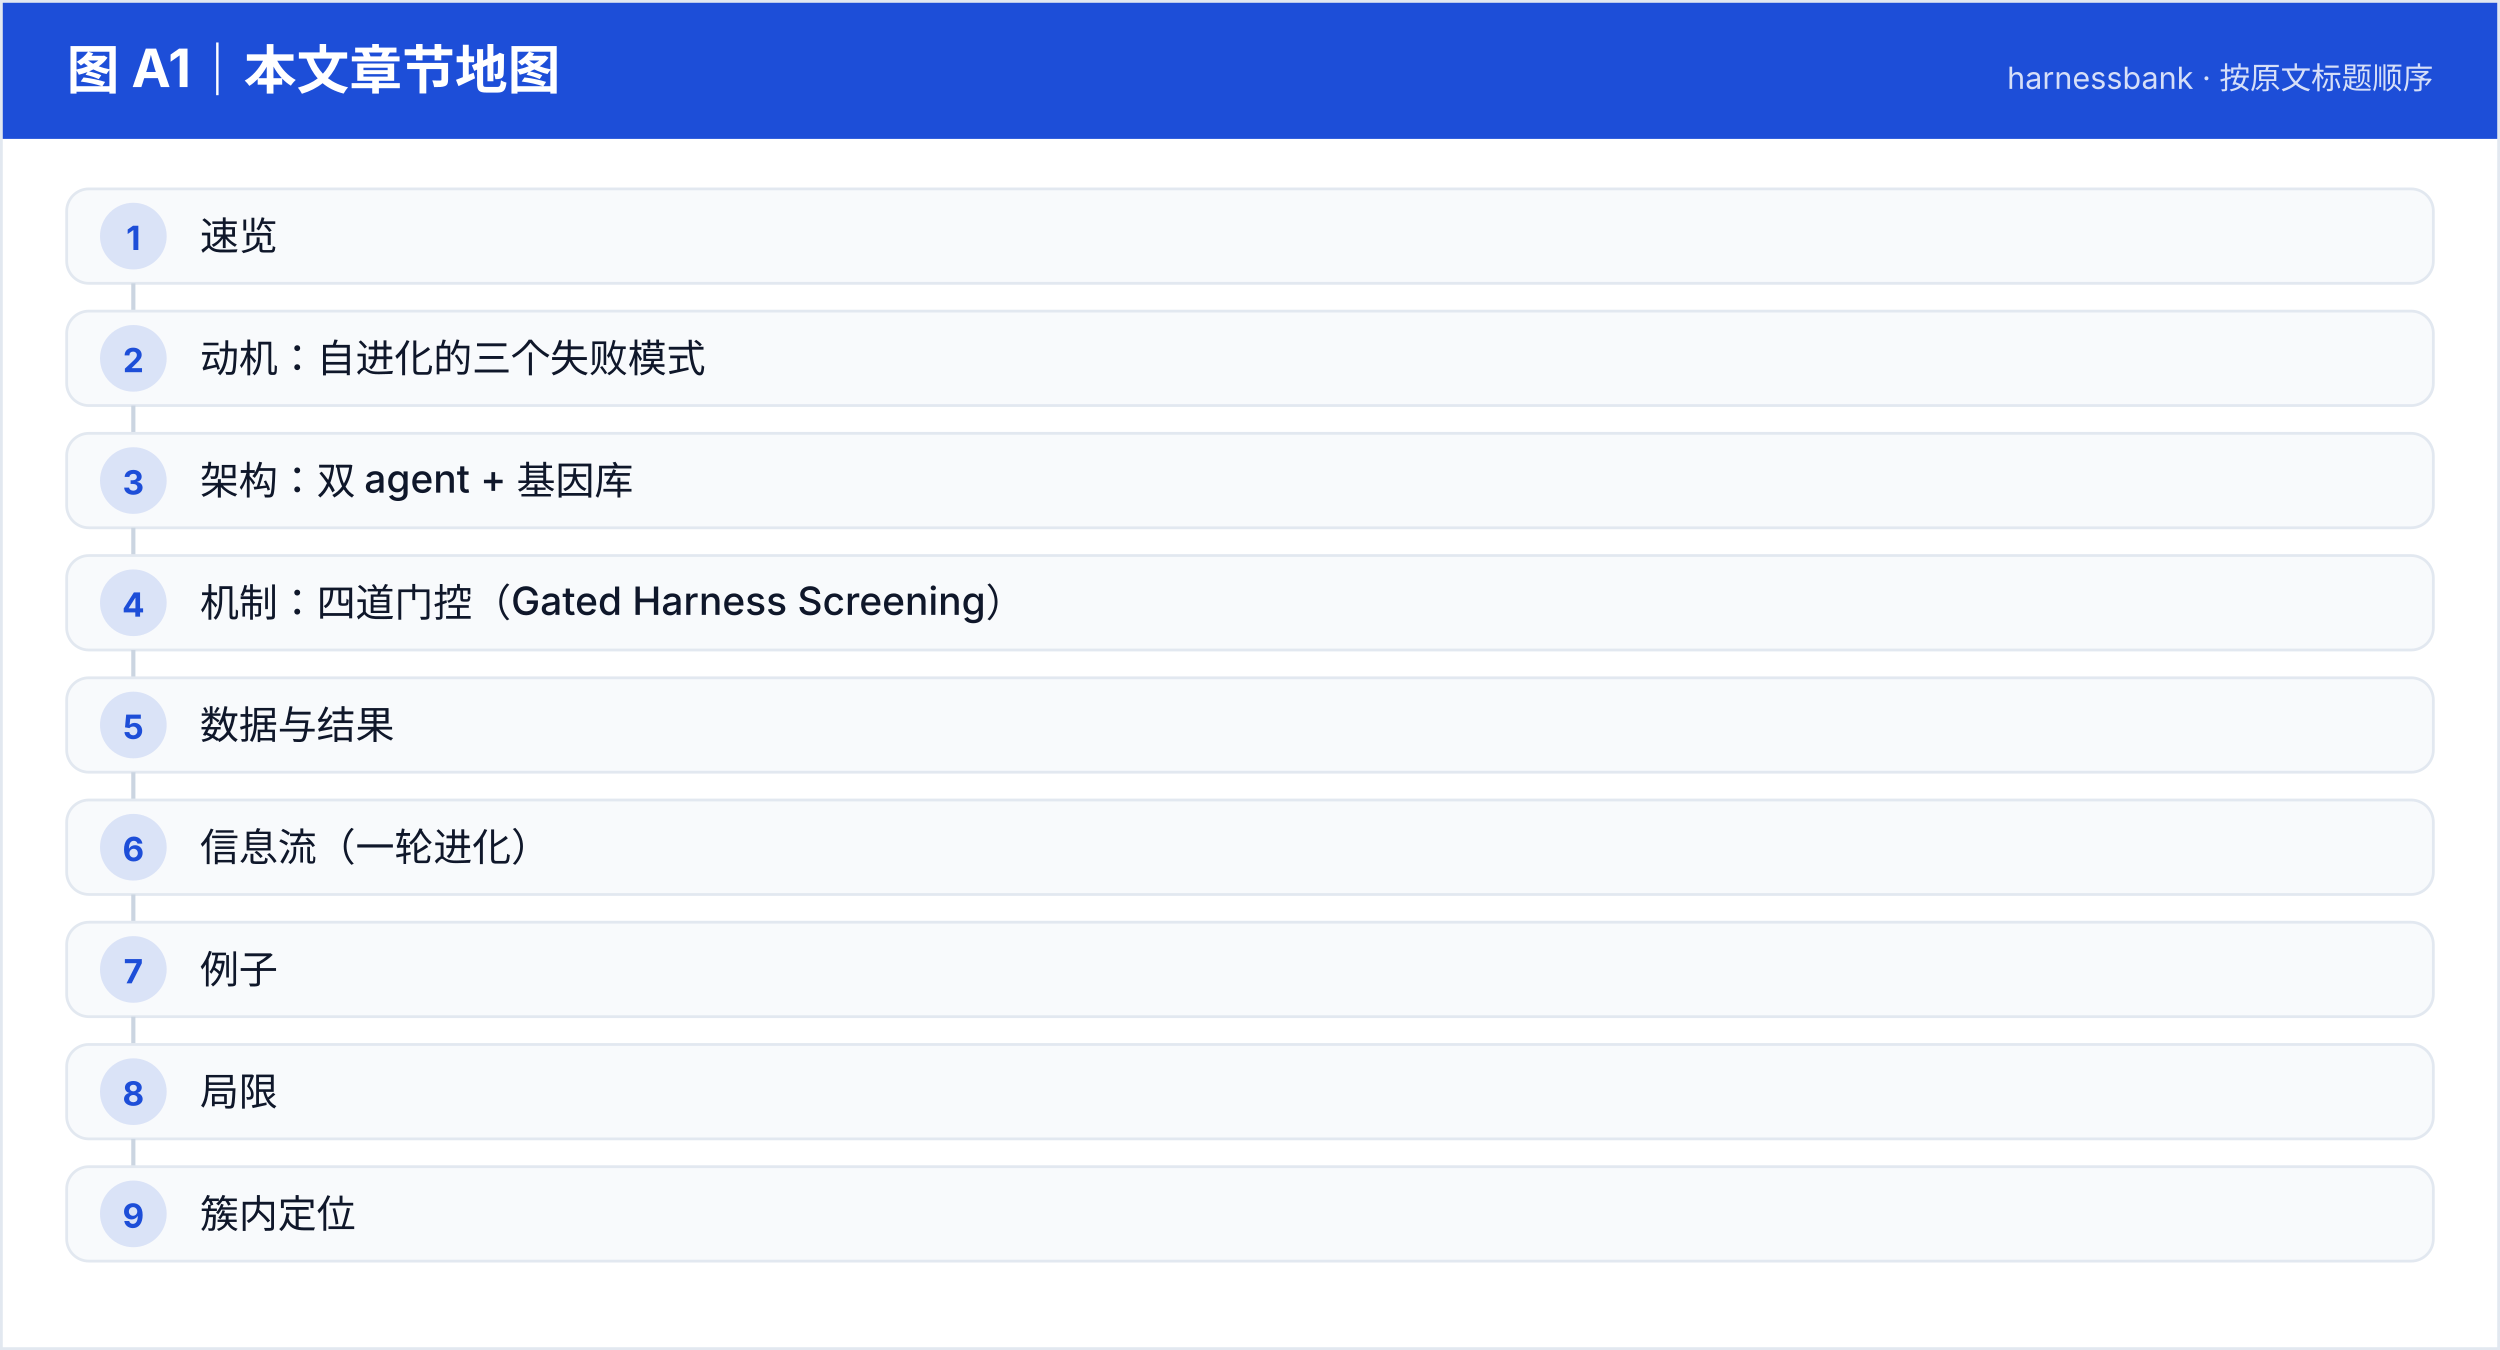
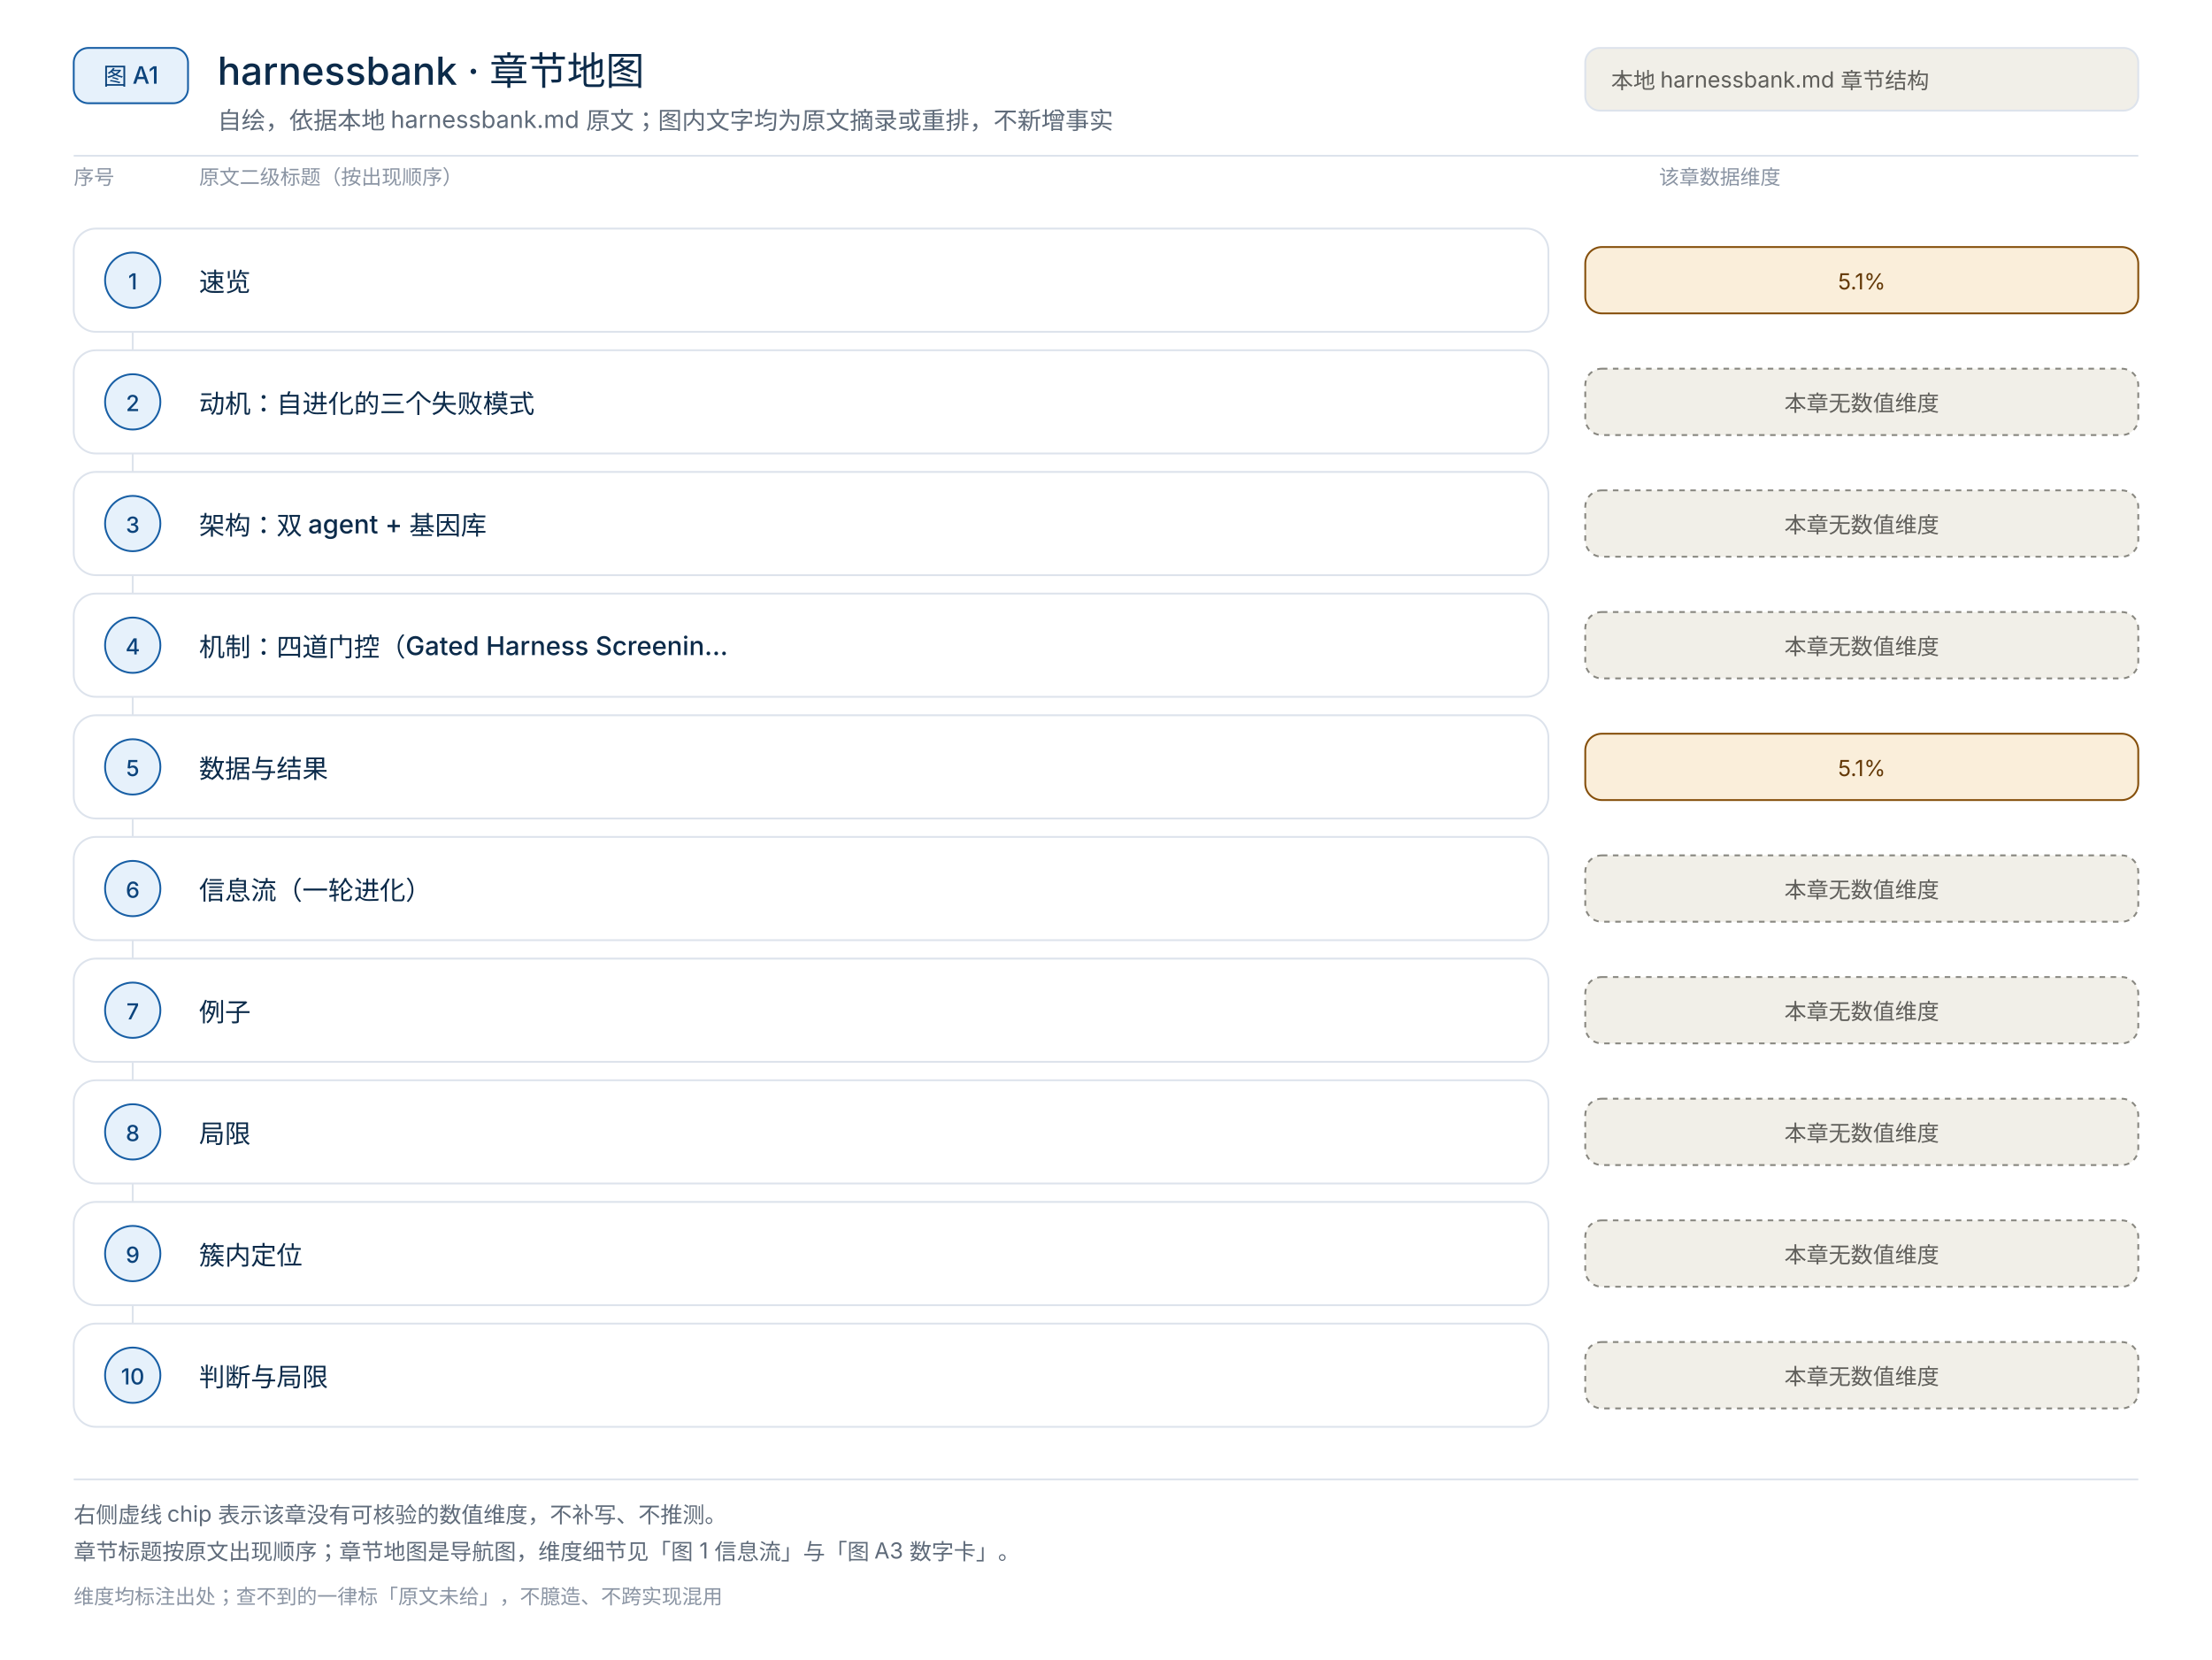
- <svg xmlns="http://www.w3.org/2000/svg" viewBox="0 0 900 486" width="900" height="486" font-family="PingFang SC, -apple-system, BlinkMacSystemFont, Microsoft YaHei, sans-serif">
-   <rect width="900" height="486" fill="#ffffff" />
-   <rect x="0" y="0" width="900" height="50" fill="#1d4ed8" />
-   <text x="24" y="32" font-size="19" fill="#ffffff" font-weight="700" text-anchor="start">图 A1｜本文章节地图</text>
-   <text x="876" y="32" font-size="11" fill="#ffffff" font-weight="400" text-anchor="end" opacity="0.82">harnessbank · 按原文标题顺序</text>
-   <rect x="24" y="68" width="852" height="34" rx="8" fill="#f8fafc" stroke="#e2e8f0" />
-   <circle cx="48" cy="85" r="12" fill="#1d4ed8" opacity="0.14" />
-   <text x="48" y="90" font-size="12" fill="#1d4ed8" font-weight="700" text-anchor="middle">1</text>
-   <text x="72" y="90" font-size="14" fill="#0f172a" font-weight="500" text-anchor="start">速览</text>
-   <path d="M48 102 L48 112" stroke="#cbd5e1" stroke-width="1.5" />
-   <rect x="24" y="112" width="852" height="34" rx="8" fill="#f8fafc" stroke="#e2e8f0" />
-   <circle cx="48" cy="129" r="12" fill="#1d4ed8" opacity="0.14" />
-   <text x="48" y="134" font-size="12" fill="#1d4ed8" font-weight="700" text-anchor="middle">2</text>
-   <text x="72" y="134" font-size="14" fill="#0f172a" font-weight="500" text-anchor="start">动机：自进化的三个失败模式</text>
-   <path d="M48 146 L48 156" stroke="#cbd5e1" stroke-width="1.5" />
-   <rect x="24" y="156" width="852" height="34" rx="8" fill="#f8fafc" stroke="#e2e8f0" />
-   <circle cx="48" cy="173" r="12" fill="#1d4ed8" opacity="0.14" />
-   <text x="48" y="178" font-size="12" fill="#1d4ed8" font-weight="700" text-anchor="middle">3</text>
-   <text x="72" y="178" font-size="14" fill="#0f172a" font-weight="500" text-anchor="start">架构：双 agent + 基因库</text>
-   <path d="M48 190 L48 200" stroke="#cbd5e1" stroke-width="1.5" />
-   <rect x="24" y="200" width="852" height="34" rx="8" fill="#f8fafc" stroke="#e2e8f0" />
-   <circle cx="48" cy="217" r="12" fill="#1d4ed8" opacity="0.14" />
-   <text x="48" y="222" font-size="12" fill="#1d4ed8" font-weight="700" text-anchor="middle">4</text>
-   <text x="72" y="222" font-size="14" fill="#0f172a" font-weight="500" text-anchor="start">机制：四道门控（Gated Harness Screening）</text>
-   <path d="M48 234 L48 244" stroke="#cbd5e1" stroke-width="1.5" />
-   <rect x="24" y="244" width="852" height="34" rx="8" fill="#f8fafc" stroke="#e2e8f0" />
-   <circle cx="48" cy="261" r="12" fill="#1d4ed8" opacity="0.14" />
-   <text x="48" y="266" font-size="12" fill="#1d4ed8" font-weight="700" text-anchor="middle">5</text>
-   <text x="72" y="266" font-size="14" fill="#0f172a" font-weight="500" text-anchor="start">数据与结果</text>
-   <path d="M48 278 L48 288" stroke="#cbd5e1" stroke-width="1.5" />
-   <rect x="24" y="288" width="852" height="34" rx="8" fill="#f8fafc" stroke="#e2e8f0" />
-   <circle cx="48" cy="305" r="12" fill="#1d4ed8" opacity="0.14" />
-   <text x="48" y="310" font-size="12" fill="#1d4ed8" font-weight="700" text-anchor="middle">6</text>
-   <text x="72" y="310" font-size="14" fill="#0f172a" font-weight="500" text-anchor="start">信息流（一轮进化）</text>
-   <path d="M48 322 L48 332" stroke="#cbd5e1" stroke-width="1.5" />
-   <rect x="24" y="332" width="852" height="34" rx="8" fill="#f8fafc" stroke="#e2e8f0" />
-   <circle cx="48" cy="349" r="12" fill="#1d4ed8" opacity="0.14" />
-   <text x="48" y="354" font-size="12" fill="#1d4ed8" font-weight="700" text-anchor="middle">7</text>
-   <text x="72" y="354" font-size="14" fill="#0f172a" font-weight="500" text-anchor="start">例子</text>
-   <path d="M48 366 L48 376" stroke="#cbd5e1" stroke-width="1.5" />
-   <rect x="24" y="376" width="852" height="34" rx="8" fill="#f8fafc" stroke="#e2e8f0" />
-   <circle cx="48" cy="393" r="12" fill="#1d4ed8" opacity="0.14" />
-   <text x="48" y="398" font-size="12" fill="#1d4ed8" font-weight="700" text-anchor="middle">8</text>
-   <text x="72" y="398" font-size="14" fill="#0f172a" font-weight="500" text-anchor="start">局限</text>
-   <path d="M48 410 L48 420" stroke="#cbd5e1" stroke-width="1.5" />
-   <rect x="24" y="420" width="852" height="34" rx="8" fill="#f8fafc" stroke="#e2e8f0" />
-   <circle cx="48" cy="437" r="12" fill="#1d4ed8" opacity="0.14" />
-   <text x="48" y="442" font-size="12" fill="#1d4ed8" font-weight="700" text-anchor="middle">9</text>
-   <text x="72" y="442" font-size="14" fill="#0f172a" font-weight="500" text-anchor="start">簇内定位</text>
-   <rect x="0.5" y="0.5" width="899" height="485" fill="none" stroke="#e2e8f0" />
+ <svg xmlns="http://www.w3.org/2000/svg" width="1200" height="900" viewBox="0 0 1200 900" role="img">
+   <defs>
+     <marker id="arrow" viewBox="0 0 10 10" refX="8" refY="5" markerWidth="6" markerHeight="6" orient="auto-start-reverse">
+       <path d="M2 1L8 5L2 9" fill="none" stroke="#185FA5" stroke-width="1.6" stroke-linecap="round" stroke-linejoin="round" />
+     </marker>
+   </defs>
+   <rect x="0" y="0" width="1200" height="900" rx="0" fill="#FFFFFF" stroke="#FFFFFF" stroke-width="1" />
+   <text x="118" y="46" font-family="-apple-system,BlinkMacSystemFont,'PingFang SC','Microsoft YaHei',sans-serif" font-size="21" font-weight="500" fill="#0C2B4A" text-anchor="start">harnessbank · 章节地图</text>
+   <text x="118" y="70" font-family="-apple-system,BlinkMacSystemFont,'PingFang SC','Microsoft YaHei',sans-serif" font-size="13" font-weight="400" fill="#5F6B7A" text-anchor="start">自绘，依据本地 harnessbank.md 原文；图内文字均为原文摘录或重排，不新增事实</text>
+   <rect x="40" y="84" width="1120" height="1" rx="0" fill="#DDE3EC" stroke="#DDE3EC" stroke-width="0" />
+   <rect x="860" y="26" width="300" height="34" rx="8" fill="#F1EFE8" stroke="#DDE3EC" stroke-width="1" />
+   <text x="874" y="48" font-family="-apple-system,BlinkMacSystemFont,'PingFang SC','Microsoft YaHei',sans-serif" font-size="12" font-weight="400" fill="#5F5E5A" text-anchor="start">本地 harnessbank.md 章节结构</text>
+   <rect x="40" y="26" width="62" height="30" rx="8" fill="#E6F1FB" stroke="#185FA5" stroke-width="1" />
+   <text x="71" y="46" font-family="-apple-system,BlinkMacSystemFont,'PingFang SC','Microsoft YaHei',sans-serif" font-size="13" font-weight="500" fill="#0C447C" text-anchor="middle">图 A1</text>
+   <text x="40" y="100" font-family="-apple-system,BlinkMacSystemFont,'PingFang SC','Microsoft YaHei',sans-serif" font-size="11" font-weight="400" fill="#8A94A3" text-anchor="start">序号</text>
+   <text x="108" y="100" font-family="-apple-system,BlinkMacSystemFont,'PingFang SC','Microsoft YaHei',sans-serif" font-size="11" font-weight="400" fill="#8A94A3" text-anchor="start">原文二级标题（按出现顺序）</text>
+   <text x="900" y="100" font-family="-apple-system,BlinkMacSystemFont,'PingFang SC','Microsoft YaHei',sans-serif" font-size="11" font-weight="400" fill="#8A94A3" text-anchor="start">该章数据维度</text>
+   <rect x="40" y="124" width="800" height="56" rx="12" fill="#FFFFFF" stroke="#DDE3EC" stroke-width="1" />
+   <circle cx="72" cy="152" r="15" fill="#E6F1FB" stroke="#185FA5" stroke-width="1" />
+   <text x="72" y="157" font-family="-apple-system,BlinkMacSystemFont,'PingFang SC','Microsoft YaHei',sans-serif" font-size="12" font-weight="500" fill="#0C447C" text-anchor="middle">1</text>
+   <text x="108" y="158" font-family="-apple-system,BlinkMacSystemFont,'PingFang SC','Microsoft YaHei',sans-serif" font-size="14" font-weight="500" fill="#0C2B4A" text-anchor="start">速览</text>
+   <rect x="860" y="134" width="300" height="36" rx="9" fill="#FAEEDA" stroke="#854F0B" stroke-width="1" />
+   <text x="1010" y="157" font-family="-apple-system,BlinkMacSystemFont,'PingFang SC','Microsoft YaHei',sans-serif" font-size="12" font-weight="400" fill="#633806" text-anchor="middle">5.1%</text>
+   <path d="M72 180 L72 190" fill="none" stroke="#DDE3EC" stroke-width="1" />
+   <rect x="40" y="190" width="800" height="56" rx="12" fill="#FFFFFF" stroke="#DDE3EC" stroke-width="1" />
+   <circle cx="72" cy="218" r="15" fill="#E6F1FB" stroke="#185FA5" stroke-width="1" />
+   <text x="72" y="223" font-family="-apple-system,BlinkMacSystemFont,'PingFang SC','Microsoft YaHei',sans-serif" font-size="12" font-weight="500" fill="#0C447C" text-anchor="middle">2</text>
+   <text x="108" y="224" font-family="-apple-system,BlinkMacSystemFont,'PingFang SC','Microsoft YaHei',sans-serif" font-size="14" font-weight="500" fill="#0C2B4A" text-anchor="start">动机：自进化的三个失败模式</text>
+   <rect x="860" y="200" width="300" height="36" rx="9" fill="#F1EFE8" stroke="#888780" stroke-width="1" stroke-dasharray="3 3" />
+   <text x="1010" y="223" font-family="-apple-system,BlinkMacSystemFont,'PingFang SC','Microsoft YaHei',sans-serif" font-size="12" font-weight="400" fill="#5F5E5A" text-anchor="middle">本章无数值维度</text>
+   <path d="M72 246 L72 256" fill="none" stroke="#DDE3EC" stroke-width="1" />
+   <rect x="40" y="256" width="800" height="56" rx="12" fill="#FFFFFF" stroke="#DDE3EC" stroke-width="1" />
+   <circle cx="72" cy="284" r="15" fill="#E6F1FB" stroke="#185FA5" stroke-width="1" />
+   <text x="72" y="289" font-family="-apple-system,BlinkMacSystemFont,'PingFang SC','Microsoft YaHei',sans-serif" font-size="12" font-weight="500" fill="#0C447C" text-anchor="middle">3</text>
+   <text x="108" y="290" font-family="-apple-system,BlinkMacSystemFont,'PingFang SC','Microsoft YaHei',sans-serif" font-size="14" font-weight="500" fill="#0C2B4A" text-anchor="start">架构：双 agent + 基因库</text>
+   <rect x="860" y="266" width="300" height="36" rx="9" fill="#F1EFE8" stroke="#888780" stroke-width="1" stroke-dasharray="3 3" />
+   <text x="1010" y="289" font-family="-apple-system,BlinkMacSystemFont,'PingFang SC','Microsoft YaHei',sans-serif" font-size="12" font-weight="400" fill="#5F5E5A" text-anchor="middle">本章无数值维度</text>
+   <path d="M72 312 L72 322" fill="none" stroke="#DDE3EC" stroke-width="1" />
+   <rect x="40" y="322" width="800" height="56" rx="12" fill="#FFFFFF" stroke="#DDE3EC" stroke-width="1" />
+   <circle cx="72" cy="350" r="15" fill="#E6F1FB" stroke="#185FA5" stroke-width="1" />
+   <text x="72" y="355" font-family="-apple-system,BlinkMacSystemFont,'PingFang SC','Microsoft YaHei',sans-serif" font-size="12" font-weight="500" fill="#0C447C" text-anchor="middle">4</text>
+   <text x="108" y="356" font-family="-apple-system,BlinkMacSystemFont,'PingFang SC','Microsoft YaHei',sans-serif" font-size="14" font-weight="500" fill="#0C2B4A" text-anchor="start">机制：四道门控（Gated Harness Screenin…</text>
+   <rect x="860" y="332" width="300" height="36" rx="9" fill="#F1EFE8" stroke="#888780" stroke-width="1" stroke-dasharray="3 3" />
+   <text x="1010" y="355" font-family="-apple-system,BlinkMacSystemFont,'PingFang SC','Microsoft YaHei',sans-serif" font-size="12" font-weight="400" fill="#5F5E5A" text-anchor="middle">本章无数值维度</text>
+   <path d="M72 378 L72 388" fill="none" stroke="#DDE3EC" stroke-width="1" />
+   <rect x="40" y="388" width="800" height="56" rx="12" fill="#FFFFFF" stroke="#DDE3EC" stroke-width="1" />
+   <circle cx="72" cy="416" r="15" fill="#E6F1FB" stroke="#185FA5" stroke-width="1" />
+   <text x="72" y="421" font-family="-apple-system,BlinkMacSystemFont,'PingFang SC','Microsoft YaHei',sans-serif" font-size="12" font-weight="500" fill="#0C447C" text-anchor="middle">5</text>
+   <text x="108" y="422" font-family="-apple-system,BlinkMacSystemFont,'PingFang SC','Microsoft YaHei',sans-serif" font-size="14" font-weight="500" fill="#0C2B4A" text-anchor="start">数据与结果</text>
+   <rect x="860" y="398" width="300" height="36" rx="9" fill="#FAEEDA" stroke="#854F0B" stroke-width="1" />
+   <text x="1010" y="421" font-family="-apple-system,BlinkMacSystemFont,'PingFang SC','Microsoft YaHei',sans-serif" font-size="12" font-weight="400" fill="#633806" text-anchor="middle">5.1%</text>
+   <path d="M72 444 L72 454" fill="none" stroke="#DDE3EC" stroke-width="1" />
+   <rect x="40" y="454" width="800" height="56" rx="12" fill="#FFFFFF" stroke="#DDE3EC" stroke-width="1" />
+   <circle cx="72" cy="482" r="15" fill="#E6F1FB" stroke="#185FA5" stroke-width="1" />
+   <text x="72" y="487" font-family="-apple-system,BlinkMacSystemFont,'PingFang SC','Microsoft YaHei',sans-serif" font-size="12" font-weight="500" fill="#0C447C" text-anchor="middle">6</text>
+   <text x="108" y="488" font-family="-apple-system,BlinkMacSystemFont,'PingFang SC','Microsoft YaHei',sans-serif" font-size="14" font-weight="500" fill="#0C2B4A" text-anchor="start">信息流（一轮进化）</text>
+   <rect x="860" y="464" width="300" height="36" rx="9" fill="#F1EFE8" stroke="#888780" stroke-width="1" stroke-dasharray="3 3" />
+   <text x="1010" y="487" font-family="-apple-system,BlinkMacSystemFont,'PingFang SC','Microsoft YaHei',sans-serif" font-size="12" font-weight="400" fill="#5F5E5A" text-anchor="middle">本章无数值维度</text>
+   <path d="M72 510 L72 520" fill="none" stroke="#DDE3EC" stroke-width="1" />
+   <rect x="40" y="520" width="800" height="56" rx="12" fill="#FFFFFF" stroke="#DDE3EC" stroke-width="1" />
+   <circle cx="72" cy="548" r="15" fill="#E6F1FB" stroke="#185FA5" stroke-width="1" />
+   <text x="72" y="553" font-family="-apple-system,BlinkMacSystemFont,'PingFang SC','Microsoft YaHei',sans-serif" font-size="12" font-weight="500" fill="#0C447C" text-anchor="middle">7</text>
+   <text x="108" y="554" font-family="-apple-system,BlinkMacSystemFont,'PingFang SC','Microsoft YaHei',sans-serif" font-size="14" font-weight="500" fill="#0C2B4A" text-anchor="start">例子</text>
+   <rect x="860" y="530" width="300" height="36" rx="9" fill="#F1EFE8" stroke="#888780" stroke-width="1" stroke-dasharray="3 3" />
+   <text x="1010" y="553" font-family="-apple-system,BlinkMacSystemFont,'PingFang SC','Microsoft YaHei',sans-serif" font-size="12" font-weight="400" fill="#5F5E5A" text-anchor="middle">本章无数值维度</text>
+   <path d="M72 576 L72 586" fill="none" stroke="#DDE3EC" stroke-width="1" />
+   <rect x="40" y="586" width="800" height="56" rx="12" fill="#FFFFFF" stroke="#DDE3EC" stroke-width="1" />
+   <circle cx="72" cy="614" r="15" fill="#E6F1FB" stroke="#185FA5" stroke-width="1" />
+   <text x="72" y="619" font-family="-apple-system,BlinkMacSystemFont,'PingFang SC','Microsoft YaHei',sans-serif" font-size="12" font-weight="500" fill="#0C447C" text-anchor="middle">8</text>
+   <text x="108" y="620" font-family="-apple-system,BlinkMacSystemFont,'PingFang SC','Microsoft YaHei',sans-serif" font-size="14" font-weight="500" fill="#0C2B4A" text-anchor="start">局限</text>
+   <rect x="860" y="596" width="300" height="36" rx="9" fill="#F1EFE8" stroke="#888780" stroke-width="1" stroke-dasharray="3 3" />
+   <text x="1010" y="619" font-family="-apple-system,BlinkMacSystemFont,'PingFang SC','Microsoft YaHei',sans-serif" font-size="12" font-weight="400" fill="#5F5E5A" text-anchor="middle">本章无数值维度</text>
+   <path d="M72 642 L72 652" fill="none" stroke="#DDE3EC" stroke-width="1" />
+   <rect x="40" y="652" width="800" height="56" rx="12" fill="#FFFFFF" stroke="#DDE3EC" stroke-width="1" />
+   <circle cx="72" cy="680" r="15" fill="#E6F1FB" stroke="#185FA5" stroke-width="1" />
+   <text x="72" y="685" font-family="-apple-system,BlinkMacSystemFont,'PingFang SC','Microsoft YaHei',sans-serif" font-size="12" font-weight="500" fill="#0C447C" text-anchor="middle">9</text>
+   <text x="108" y="686" font-family="-apple-system,BlinkMacSystemFont,'PingFang SC','Microsoft YaHei',sans-serif" font-size="14" font-weight="500" fill="#0C2B4A" text-anchor="start">簇内定位</text>
+   <rect x="860" y="662" width="300" height="36" rx="9" fill="#F1EFE8" stroke="#888780" stroke-width="1" stroke-dasharray="3 3" />
+   <text x="1010" y="685" font-family="-apple-system,BlinkMacSystemFont,'PingFang SC','Microsoft YaHei',sans-serif" font-size="12" font-weight="400" fill="#5F5E5A" text-anchor="middle">本章无数值维度</text>
+   <path d="M72 708 L72 718" fill="none" stroke="#DDE3EC" stroke-width="1" />
+   <rect x="40" y="718" width="800" height="56" rx="12" fill="#FFFFFF" stroke="#DDE3EC" stroke-width="1" />
+   <circle cx="72" cy="746" r="15" fill="#E6F1FB" stroke="#185FA5" stroke-width="1" />
+   <text x="72" y="751" font-family="-apple-system,BlinkMacSystemFont,'PingFang SC','Microsoft YaHei',sans-serif" font-size="12" font-weight="500" fill="#0C447C" text-anchor="middle">10</text>
+   <text x="108" y="752" font-family="-apple-system,BlinkMacSystemFont,'PingFang SC','Microsoft YaHei',sans-serif" font-size="14" font-weight="500" fill="#0C2B4A" text-anchor="start">判断与局限</text>
+   <rect x="860" y="728" width="300" height="36" rx="9" fill="#F1EFE8" stroke="#888780" stroke-width="1" stroke-dasharray="3 3" />
+   <text x="1010" y="751" font-family="-apple-system,BlinkMacSystemFont,'PingFang SC','Microsoft YaHei',sans-serif" font-size="12" font-weight="400" fill="#5F5E5A" text-anchor="middle">本章无数值维度</text>
+   <rect x="40" y="802" width="1120" height="1" rx="0" fill="#DDE3EC" stroke="#DDE3EC" stroke-width="0" />
+   <text x="40" y="826" font-family="-apple-system,BlinkMacSystemFont,'PingFang SC','Microsoft YaHei',sans-serif" font-size="12" font-weight="400" fill="#5F6B7A" text-anchor="start">右侧虚线 chip 表示该章没有可核验的数值维度，不补写、不推测。</text>
+   <text x="40" y="846" font-family="-apple-system,BlinkMacSystemFont,'PingFang SC','Microsoft YaHei',sans-serif" font-size="12" font-weight="400" fill="#5F6B7A" text-anchor="start">章节标题按原文出现顺序；章节地图是导航图，维度细节见「图 1 信息流」与「图 A3 数字卡」。</text>
+   <text x="40" y="870" font-family="-apple-system,BlinkMacSystemFont,'PingFang SC','Microsoft YaHei',sans-serif" font-size="11" font-weight="400" fill="#8A94A3" text-anchor="start">维度均标注出处；查不到的一律标「原文未给」，不臆造、不跨实现混用</text>
</svg>
